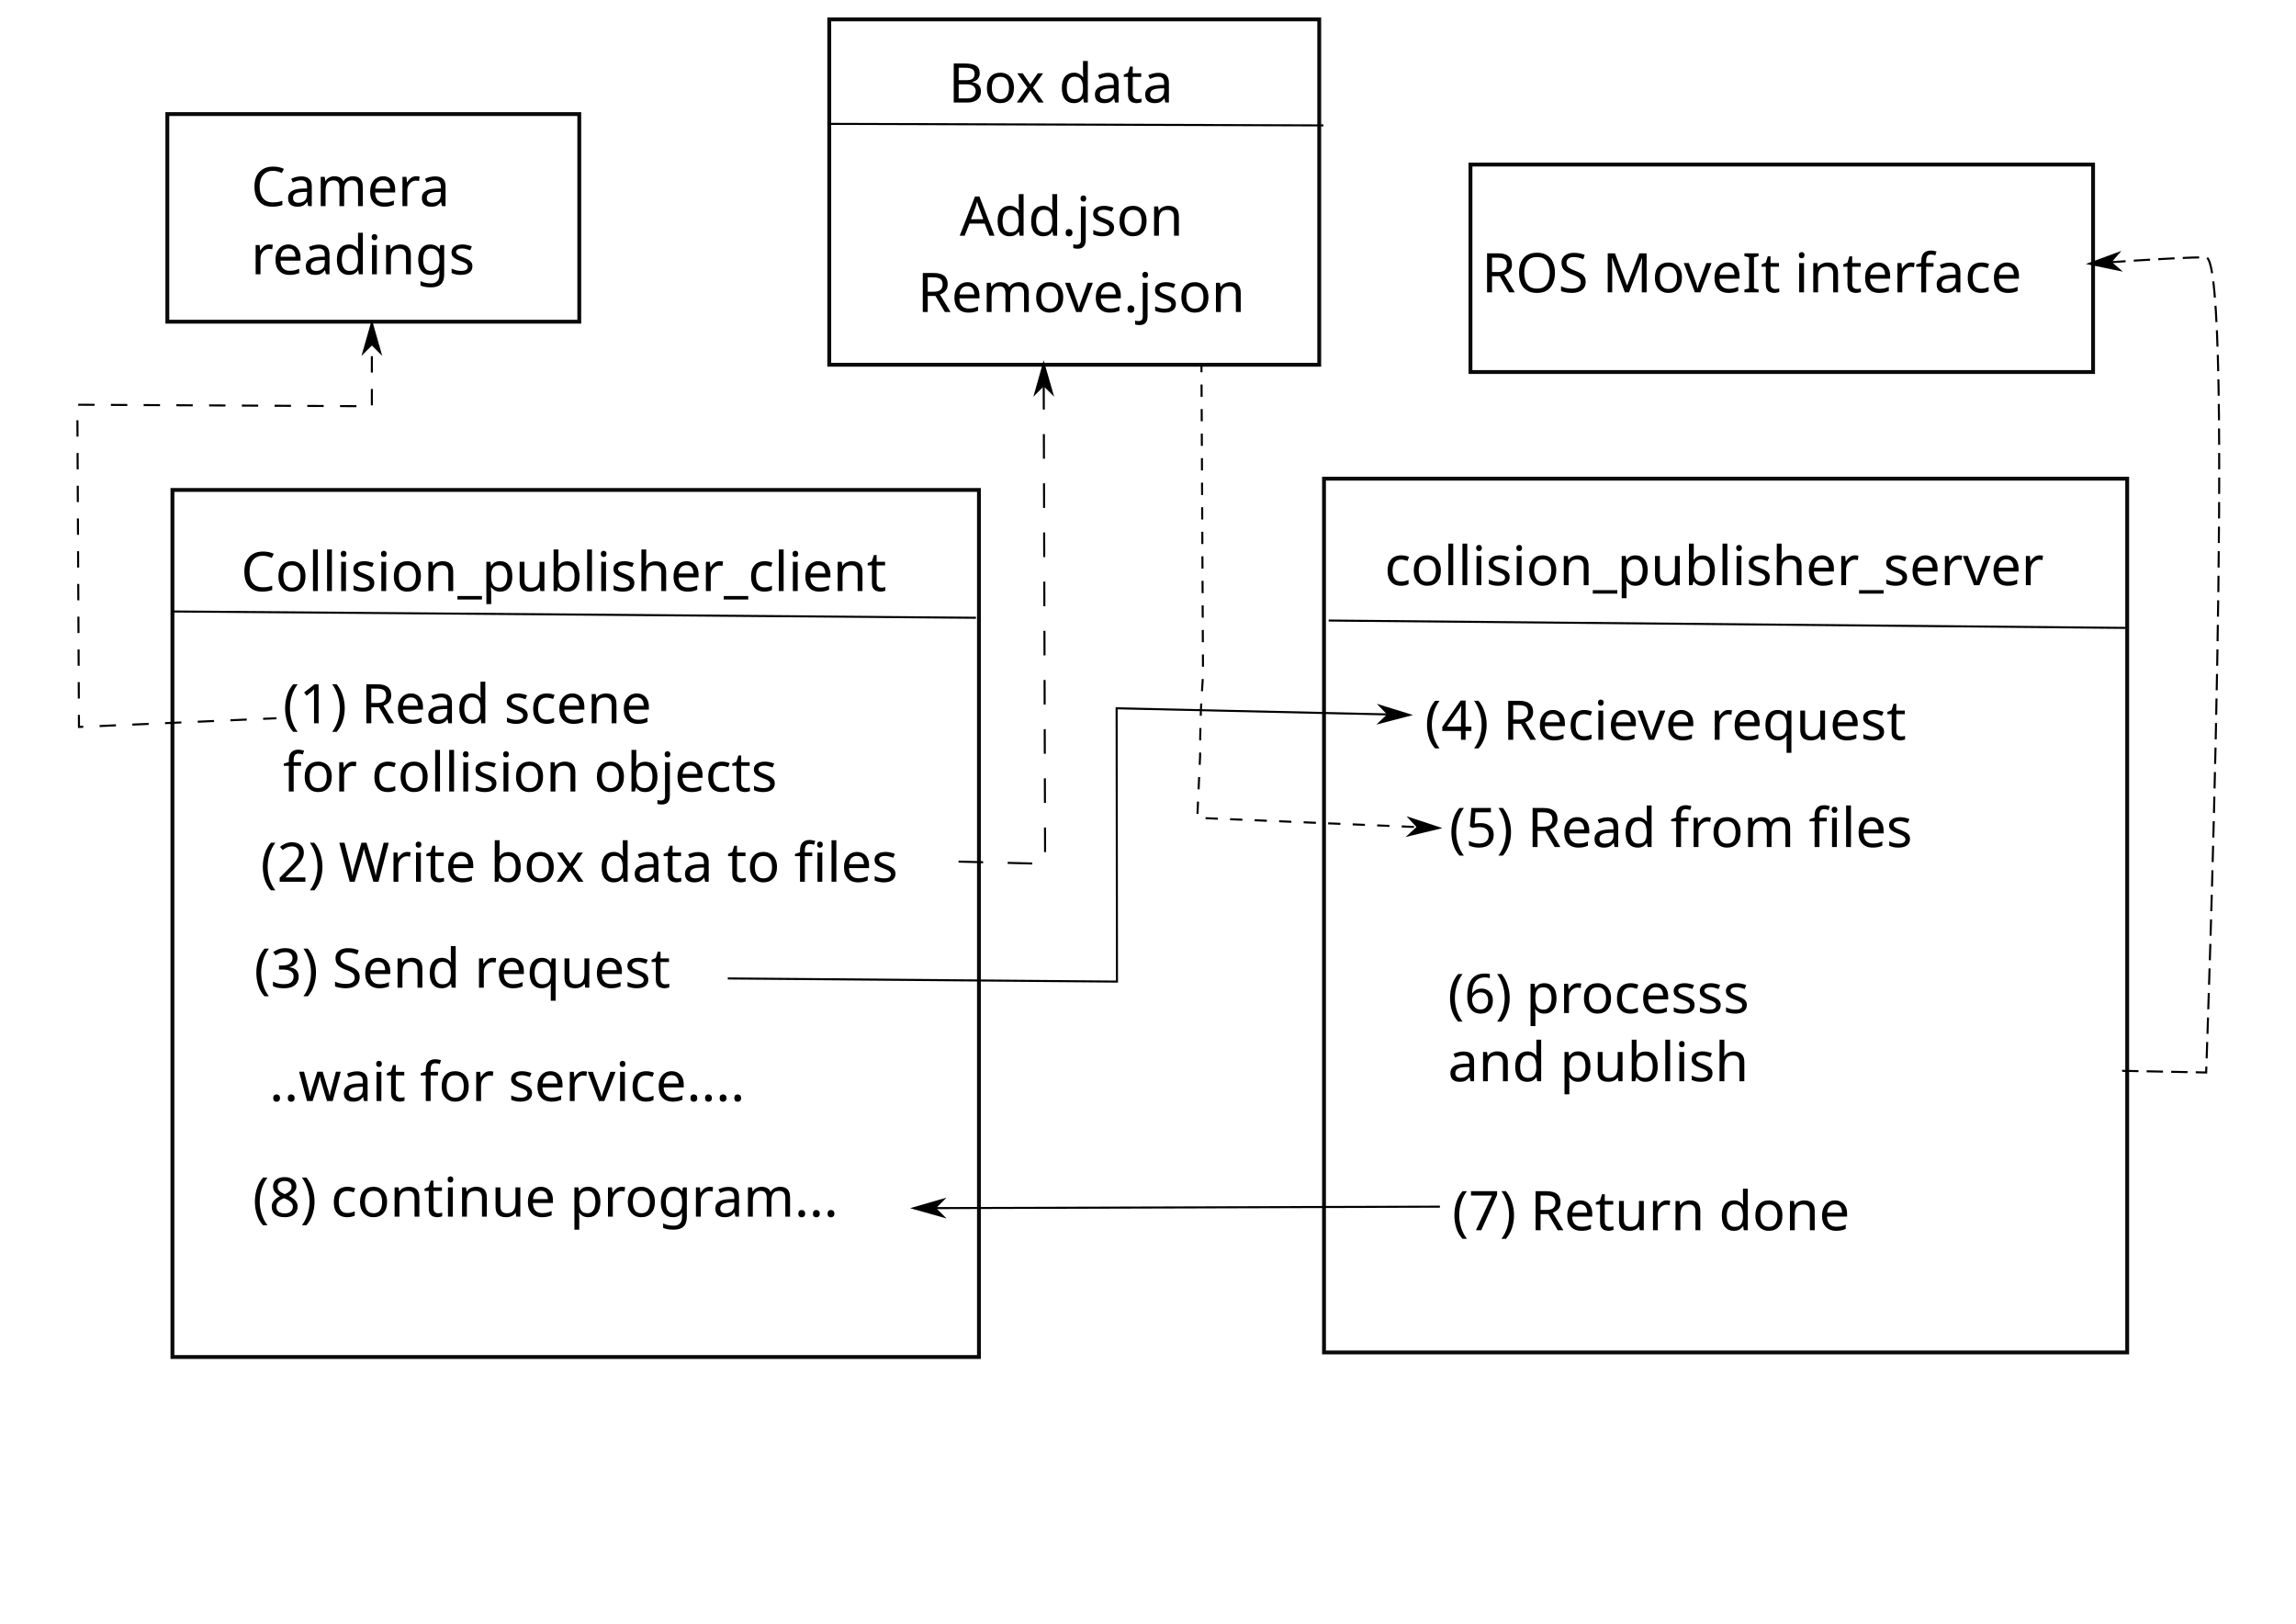
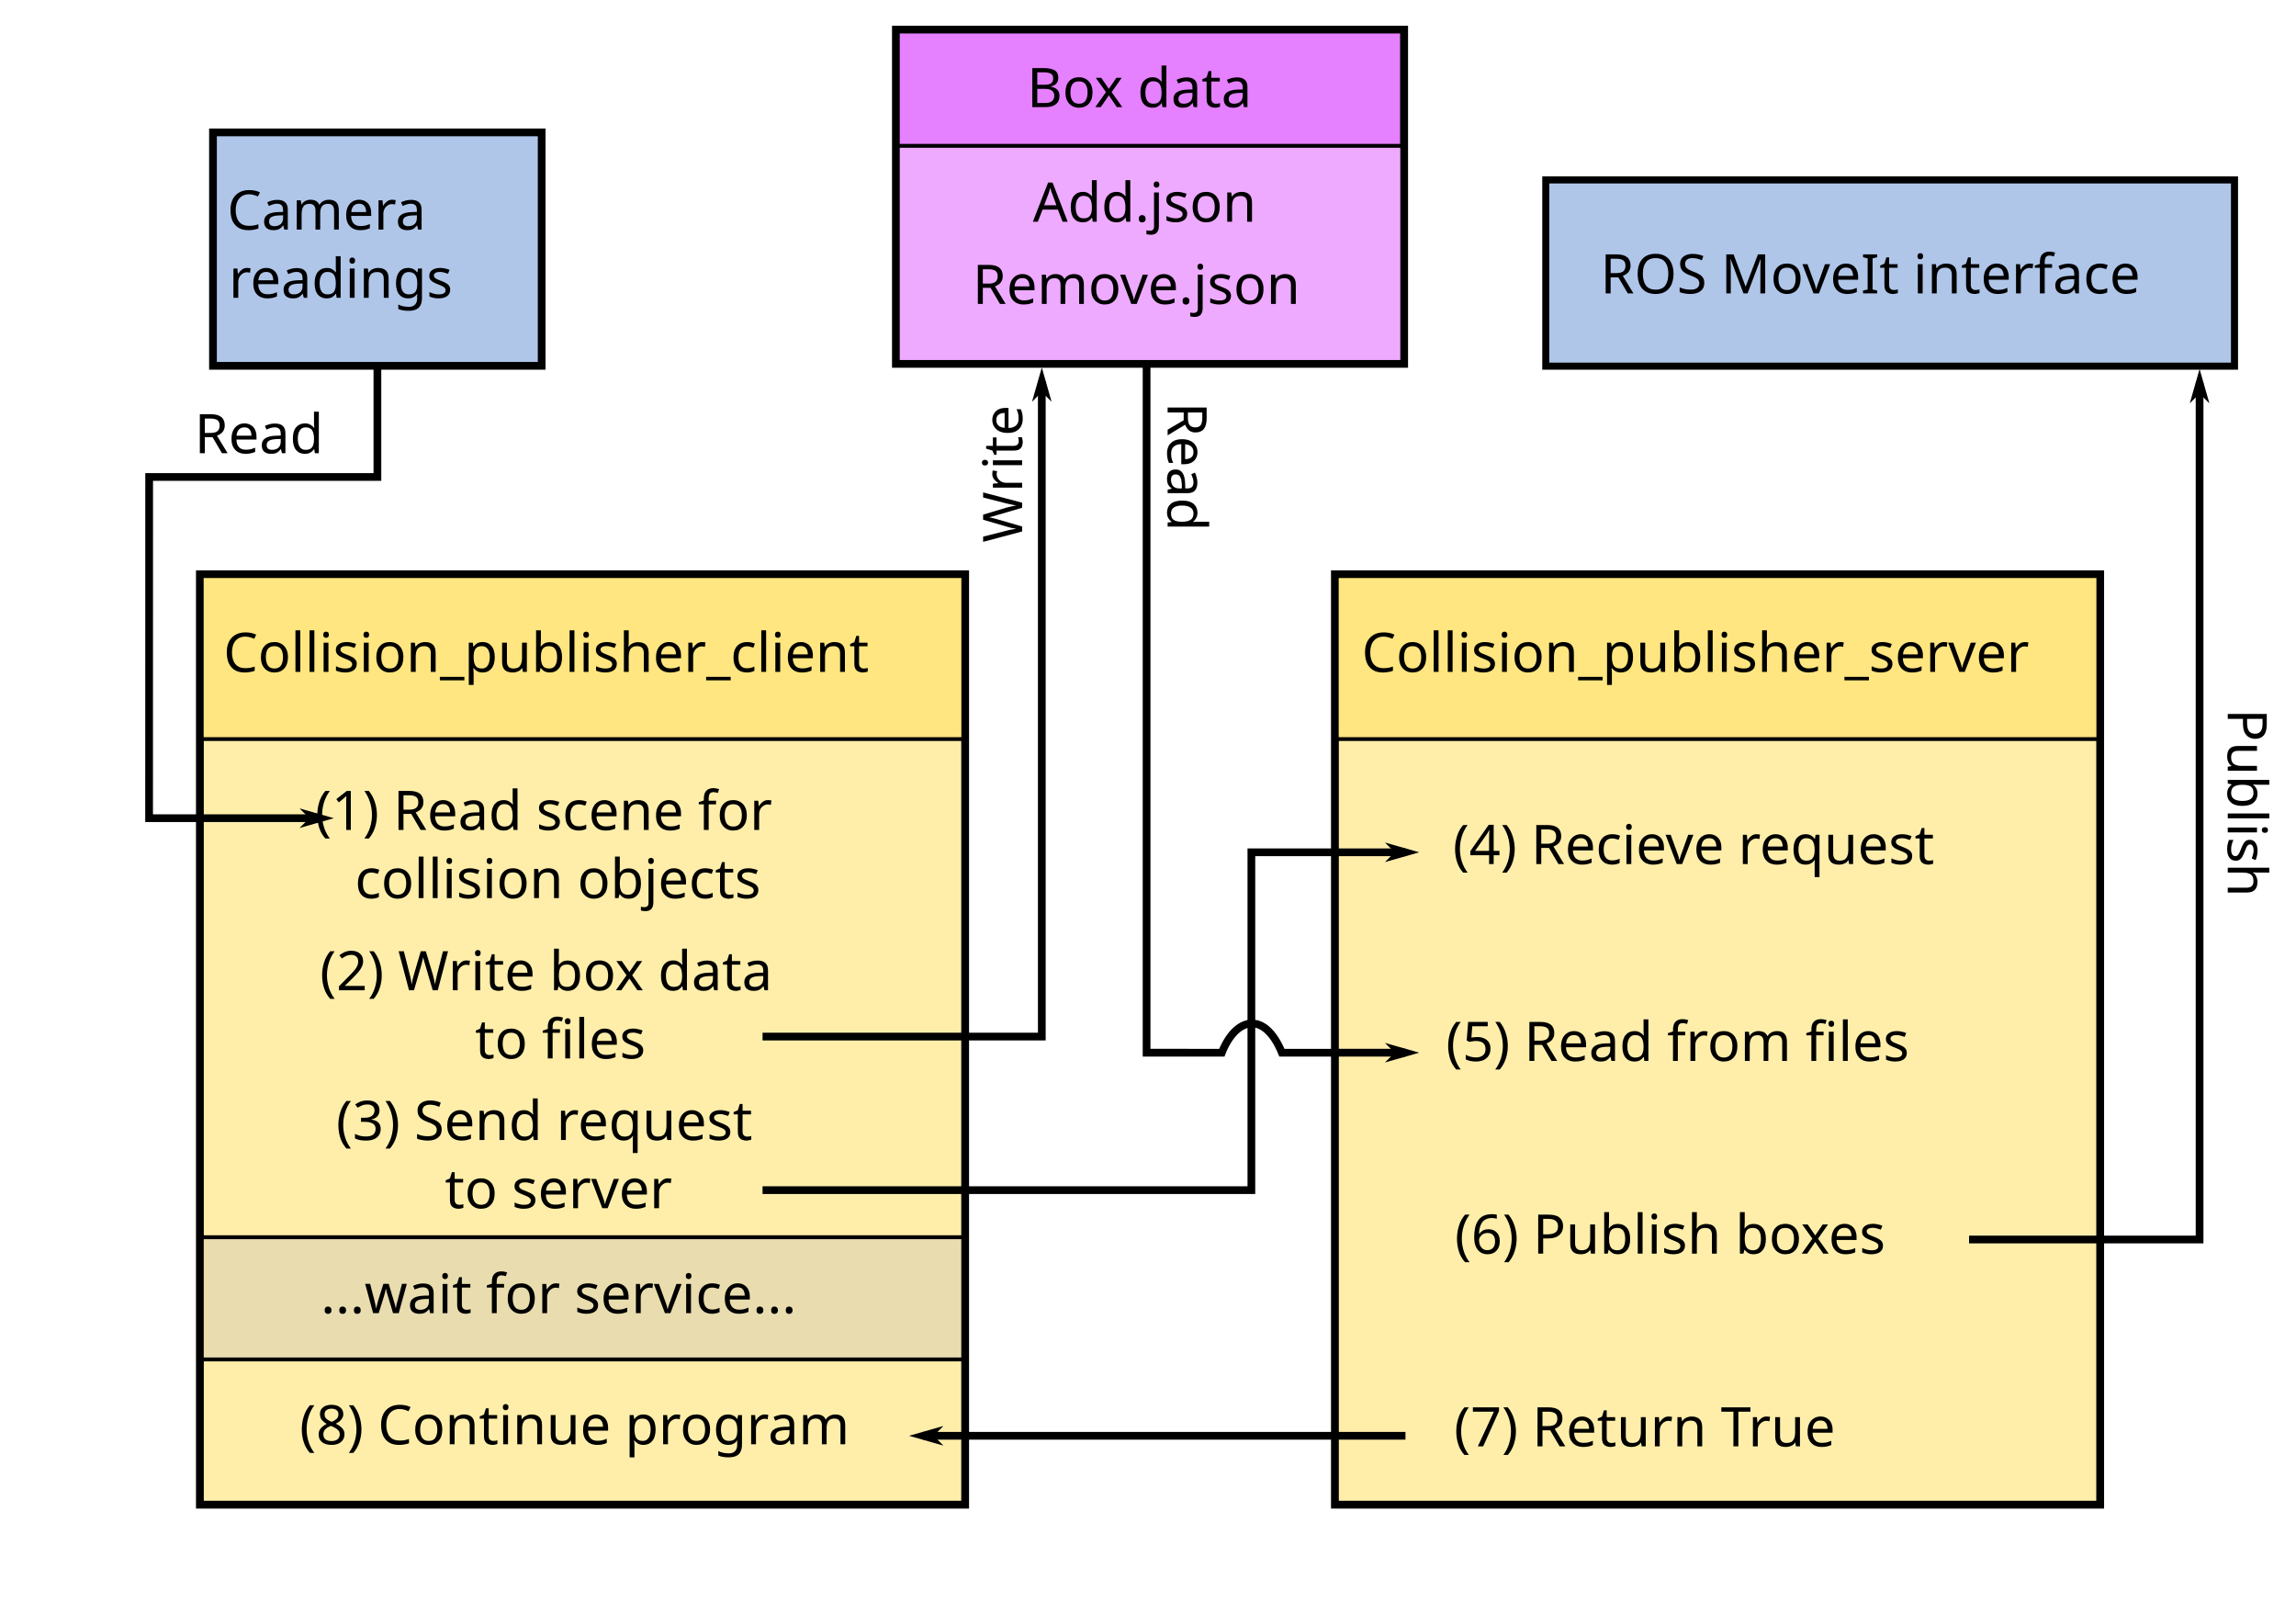
- <svg xmlns="http://www.w3.org/2000/svg" width="297mm" height="210mm" viewBox="0 0 297 210" version="1.1" id="svg5">
-   <defs id="defs2">
-     <marker style="overflow:visible" id="Arrow1Lstart" refX="0.0" refY="0.0" orient="auto">
-       <path transform="scale(0.8) translate(12.5,0)" style="fill-rule:evenodd;fill:context-stroke;stroke:context-stroke;stroke-width:1.0pt" d="M 0.0,0.0 L 5.0,-5.0 L -12.5,0.0 L 5.0,5.0 L 0.0,0.0 z " id="path139760" />
+ <svg xmlns="http://www.w3.org/2000/svg" width="297mm" height="210mm" viewBox="0 0 297 210" version="1.1" id="svg2705">
+   <defs id="defs2702">
+     <marker style="overflow:visible;" id="Arrow1Send" refX="0.0" refY="0.0" orient="auto">
+       <path transform="scale(0.2) rotate(180) translate(6,0)" style="fill-rule:evenodd;fill:context-stroke;stroke:context-stroke;stroke-width:1.0pt;" d="M 0.0,0.0 L 5.0,-5.0 L -12.5,0.0 L 5.0,5.0 L 0.0,0.0 z " id="path49256" />
+     </marker>
+     <marker style="overflow:visible;" id="Arrow2Lend" refX="0.0" refY="0.0" orient="auto">
+       <path transform="scale(1.1) rotate(180) translate(1,0)" d="M 8.719,4.034 L -2.207,0.016 L 8.719,-4.002 C 6.973,-1.63 6.983,1.616 8.719,4.034 z " style="stroke:context-stroke;fill-rule:evenodd;fill:context-stroke;stroke-width:0.625;stroke-linejoin:round;" id="path49262" />
    </marker>
    <marker style="overflow:visible;" id="Arrow1Lend" refX="0.0" refY="0.0" orient="auto">
-       <path transform="scale(0.8) rotate(180) translate(12.5,0)" style="fill-rule:evenodd;fill:context-stroke;stroke:context-stroke;stroke-width:1.0pt;" d="M 0.0,0.0 L 5.0,-5.0 L -12.5,0.0 L 5.0,5.0 L 0.0,0.0 z " id="path139763" />
+       <path transform="scale(0.8) rotate(180) translate(12.5,0)" style="fill-rule:evenodd;fill:context-stroke;stroke:context-stroke;stroke-width:1.0pt;" d="M 0.0,0.0 L 5.0,-5.0 L -12.5,0.0 L 5.0,5.0 L 0.0,0.0 z " id="path49244" />
    </marker>
  </defs>
+   <g id="layer3">
+     <rect style="fill:#ffeeaa;stroke:#000000;stroke-width:1.01;stroke-miterlimit:4;stroke-dasharray:none" id="rect2966-9" width="98.99" height="120.333" x="172.679" y="74.271" />
+     <rect style="fill:#ffeeaa;stroke:#000000;stroke-width:1.01;stroke-miterlimit:4;stroke-dasharray:none" id="rect2966" width="98.99" height="120.333" x="25.857" y="74.271" />
+   </g>
  <g id="layer2">
-     <rect style="fill:none;stroke:#000000;stroke-width:0.5;stroke-opacity:0.959" id="rect126057" width="104.327" height="112.141" x="22.305" y="63.366" />
-     <rect style="fill:none;stroke:#000000;stroke-width:0.5;stroke-opacity:0.959" id="rect126059" width="103.896" height="113.008" x="171.268" y="61.91" />
-     <rect style="fill:none;stroke:#000000;stroke-width:0.5;stroke-opacity:0.959" id="rect126061" width="63.382" height="44.666" x="107.268" y="2.509" />
+     <rect style="fill:#ffe680;stroke:#000000;stroke-width:0.492;stroke-miterlimit:4;stroke-dasharray:none" id="rect2976" width="98.508" height="21.076" x="26.097" y="74.512" />
+     <rect style="fill:#ffe680;stroke:#000000;stroke-width:0.492;stroke-miterlimit:4;stroke-dasharray:none" id="rect2976-3" width="98.508" height="21.076" x="172.92" y="74.512" />
+     <text xml:space="preserve" style="font-size:7.056px;line-height:1.25;font-family:sans-serif;-inkscape-font-specification:'sans-serif, Normal';font-variant-ligatures:none;letter-spacing:0px;stroke-width:0.265" x="-70.158" y="132.22" id="text62805" transform="rotate(-90)">
+       <tspan id="tspan62803" style="stroke-width:0.265" x="-70.158" y="132.22">Write</tspan>
+     </text>
+     <text xml:space="preserve" style="font-size:7.056px;line-height:1.25;font-family:sans-serif;-inkscape-font-specification:'sans-serif, Normal';font-variant-ligatures:none;letter-spacing:0px;stroke-width:0.265" x="52.025" y="-151.04" id="text64513" transform="rotate(90)">
+       <tspan id="tspan64511" style="stroke-width:0.265" x="52.025" y="-151.04">Read</tspan>
+     </text>
+     <text xml:space="preserve" style="font-size:7.056px;line-height:1.25;font-family:sans-serif;-inkscape-font-specification:'sans-serif, Normal';font-variant-ligatures:none;letter-spacing:0px;stroke-width:0.265" x="25.163" y="58.618" id="text69071">
+       <tspan id="tspan69069" style="stroke-width:0.265" x="25.163" y="58.618">Read</tspan>
+     </text>
+     <text xml:space="preserve" style="font-size:7.056px;line-height:1.25;font-family:sans-serif;-inkscape-font-specification:'sans-serif, Normal';font-variant-ligatures:none;letter-spacing:0px;stroke-width:0.265" x="91.647" y="-288.171" id="text71286" transform="rotate(90)">
+       <tspan id="tspan71284" style="stroke-width:0.265" x="91.647" y="-288.171">Publish</tspan>
+     </text>
  </g>
  <g id="layer1">
-     <text xml:space="preserve" style="font-size:3.528px;line-height:1.25;font-family:sans-serif;-inkscape-font-specification:'sans-serif, Normal';stroke-width:0.265" x="17.353" y="32.653" id="text45382">
-       <tspan id="tspan45380" style="stroke-width:0.265" x="17.353" y="32.653" />
+     <rect style="fill:#eeaaff;stroke:#000000;stroke-width:1;stroke-miterlimit:4;stroke-dasharray:none" id="rect2860" width="65.751" height="43.235" x="115.887" y="3.828" />
+     <rect style="opacity:1;fill:#e580ff;stroke:#000000;stroke-width:0.5;stroke-miterlimit:4;stroke-dasharray:none" id="rect2862" width="65.226" height="14.783" x="116.137" y="4.078" />
+     <rect style="fill:#afc6e9;stroke:#000000;stroke-width:1;stroke-miterlimit:4;stroke-dasharray:none" id="rect2788" width="42.518" height="30.19" x="27.55" y="17.123" />
+     <text xml:space="preserve" style="font-size:7.056px;line-height:1.25;font-family:sans-serif;-inkscape-font-specification:'sans-serif, Normal';font-variant-ligatures:none;text-align:center;letter-spacing:0px;word-spacing:0px;text-anchor:middle;stroke-width:0.265;stroke-miterlimit:4;stroke-dasharray:none" x="48.661" y="29.693" id="text3719">
+       <tspan id="tspan3717" style="text-align:center;text-anchor:middle;stroke-width:0.265;stroke-miterlimit:4;stroke-dasharray:none" x="48.661" y="29.693">Camera</tspan>
+       <tspan style="text-align:center;text-anchor:middle;stroke-width:0.265;stroke-miterlimit:4;stroke-dasharray:none" x="48.661" y="38.512" id="tspan3721">readings</tspan>
    </text>
-     <text xml:space="preserve" style="font-size:7.056px;line-height:1.25;font-family:sans-serif;-inkscape-font-specification:'sans-serif, Normal';stroke-width:0.265" x="31.169" y="76.44" id="text58178">
-       <tspan id="tspan58176" style="stroke-width:0.265" x="31.169" y="76.44">Collision_publisher_client</tspan>
+     <text xml:space="preserve" style="font-size:7.056px;line-height:1.25;font-family:sans-serif;-inkscape-font-specification:'sans-serif, Normal';font-variant-ligatures:none;letter-spacing:0px;stroke-width:0.265" x="132.849" y="13.85" id="text10269">
+       <tspan id="tspan10267" style="stroke-width:0.265" x="132.849" y="13.85">Box data</tspan>
    </text>
-     <text xml:space="preserve" style="font-size:7.056px;line-height:1.25;font-family:sans-serif;-inkscape-font-specification:'sans-serif, Normal';stroke-width:0.265" x="179.107" y="75.683" id="text64590">
-       <tspan id="tspan64588" style="stroke-width:0.265" x="179.107" y="75.683">collision_publisher_server</tspan>
+     <text xml:space="preserve" style="font-size:7.056px;line-height:1.25;font-family:sans-serif;-inkscape-font-specification:'sans-serif, Normal';font-variant-ligatures:none;letter-spacing:0px;stroke-width:0.265" x="133.609" y="28.677" id="text11307">
+       <tspan id="tspan11305" style="stroke-width:0.265" x="133.609" y="28.677">Add.json</tspan>
    </text>
-     <text xml:space="preserve" style="font-size:7.056px;line-height:1.25;font-family:sans-serif;-inkscape-font-specification:'sans-serif, Normal';stroke-width:0.265" x="122.684" y="13.262" id="text67552">
-       <tspan id="tspan67550" style="stroke-width:0.265" x="122.684" y="13.262">Box data</tspan>
+     <text xml:space="preserve" style="font-size:7.056px;line-height:1.25;font-family:sans-serif;-inkscape-font-specification:'sans-serif, Normal';font-variant-ligatures:none;letter-spacing:0px;stroke-width:0.265" x="125.804" y="39.304" id="text11971">
+       <tspan id="tspan11969" style="stroke-width:0.265" x="125.804" y="39.304">Remove.json</tspan>
    </text>
-     <text xml:space="preserve" style="font-size:7.056px;line-height:1.25;font-family:sans-serif;-inkscape-font-specification:'sans-serif, Normal';stroke-width:0.265" x="124.15" y="30.48" id="text68876">
-       <tspan id="tspan68874" style="stroke-width:0.265" x="124.15" y="30.48">Add.json</tspan>
+     <g id="g99236" transform="translate(15.62803)">
+       <rect style="fill:#afc6e9;stroke:#000000;stroke-width:0.913;stroke-miterlimit:4;stroke-dasharray:none" id="rect2974" width="89.087" height="24.087" x="184.329" y="23.27" />
+       <text xml:space="preserve" style="font-size:7.056px;line-height:1.25;font-family:sans-serif;-inkscape-font-specification:'sans-serif, Normal';font-variant-ligatures:none;letter-spacing:0px;stroke-width:0.265" x="191.387" y="37.944" id="text14637">
+         <tspan id="tspan14635" style="stroke-width:0.265" x="191.387" y="37.944">ROS MoveIt interface</tspan>
+       </text>
+     </g>
+     <text xml:space="preserve" style="font-size:7.056px;line-height:1.25;font-family:sans-serif;-inkscape-font-specification:'sans-serif, Normal';font-variant-ligatures:none;letter-spacing:0px;stroke-width:0.265" x="187.943" y="111.749" id="text33259">
+       <tspan style="stroke-width:0.265" x="187.943" y="111.749" id="tspan33261">(4) Recieve request</tspan>
    </text>
-     <text xml:space="preserve" style="font-size:7.056px;line-height:1.25;font-family:sans-serif;-inkscape-font-specification:'sans-serif, Normal';stroke-width:0.265" x="118.678" y="40.355" id="text69474">
-       <tspan id="tspan69472" style="stroke-width:0.265" x="118.678" y="40.355">Remove.json</tspan>
+     <text xml:space="preserve" style="font-size:7.056px;line-height:1.25;font-family:sans-serif;-inkscape-font-specification:'sans-serif, Normal';font-variant-ligatures:none;letter-spacing:0px;stroke-width:0.265" x="187.045" y="137.214" id="text34235">
+       <tspan id="tspan34233" style="stroke-width:0.265" x="187.045" y="137.214">(5) Read from files</tspan>
    </text>
-     <text xml:space="preserve" style="font-size:7.056px;line-height:1.25;font-family:sans-serif;-inkscape-font-specification:'sans-serif, Normal';stroke-width:0.265" x="36.596" y="93.544" id="text76134">
-       <tspan id="tspan76132" style="stroke-width:0.265" x="36.596" y="93.544">(1) Read scene </tspan>
-       <tspan style="stroke-width:0.265" x="36.596" y="102.364" id="tspan76136">for collision objects</tspan>
+     <text xml:space="preserve" style="font-size:7.056px;line-height:1.25;font-family:sans-serif;-inkscape-font-specification:'sans-serif, Normal';font-variant-ligatures:none;letter-spacing:0px;stroke-width:0.265" x="188.186" y="162.142" id="text36009">
+       <tspan id="tspan36007" style="stroke-width:0.265" x="188.186" y="162.142">(6) Publish boxes</tspan>
    </text>
-     <text xml:space="preserve" style="font-size:7.056px;line-height:1.25;font-family:sans-serif;-inkscape-font-specification:'sans-serif, Normal';stroke-width:0.265" x="33.715" y="114.043" id="text76764">
-       <tspan id="tspan76762" style="stroke-width:0.265" x="33.715" y="114.043">(2) Write box data to files</tspan>
+     <text xml:space="preserve" style="font-size:7.056px;line-height:1.25;font-family:sans-serif;-inkscape-font-specification:'sans-serif, Normal';font-variant-ligatures:none;letter-spacing:0px;stroke-width:0.265" x="188.098" y="187.063" id="text36825">
+       <tspan id="tspan36823" style="stroke-width:0.265" x="188.098" y="187.063">(7) Return True</tspan>
    </text>
-     <text xml:space="preserve" style="font-size:7.056px;line-height:1.25;font-family:sans-serif;-inkscape-font-specification:'sans-serif, Normal';stroke-width:0.265" x="32.88" y="127.737" id="text86344">
-       <tspan id="tspan86342" style="stroke-width:0.265" x="32.88" y="127.737">(3) Send request</tspan>
+     <text xml:space="preserve" style="font-size:7.056px;line-height:1.25;font-family:sans-serif;-inkscape-font-specification:'sans-serif, Normal';font-variant-ligatures:none;letter-spacing:0px;stroke-width:0.265" x="76.747" y="107.339" id="text23081">
+       <tspan id="tspan23079" style="text-align:center;text-anchor:middle;stroke-width:0.265" x="76.747" y="107.339">(1) Read scene for</tspan>
+       <tspan style="text-align:center;text-anchor:middle;stroke-width:0.265" x="76.747" y="116.158" id="tspan23083">collision objects</tspan>
    </text>
-     <text xml:space="preserve" style="font-size:7.056px;line-height:1.25;font-family:sans-serif;-inkscape-font-specification:'sans-serif, Normal';stroke-width:0.265" x="34.828" y="142.403" id="text87656">
-       <tspan id="tspan87654" style="stroke-width:0.265" x="34.828" y="142.403">..wait for service....</tspan>
+     <text xml:space="preserve" style="font-size:7.056px;line-height:1.25;font-family:sans-serif;-inkscape-font-specification:'sans-serif, Normal';font-variant-ligatures:none;letter-spacing:0px;stroke-width:0.265" x="77.067" y="128.073" id="text25451">
+       <tspan style="text-align:center;text-anchor:middle;stroke-width:0.265" x="77.067" y="128.073" id="tspan25453">(2) Write box data</tspan>
+       <tspan style="text-align:center;text-anchor:middle;stroke-width:0.265" x="77.067" y="136.892" id="tspan25457">to files</tspan>
    </text>
-     <text xml:space="preserve" style="font-size:7.056px;line-height:1.25;font-family:sans-serif;-inkscape-font-specification:'sans-serif, Normal';stroke-width:0.265" x="184.308" y="95.683" id="text103596">
-       <tspan id="tspan103594" style="stroke-width:0.265" x="184.308" y="95.683">(4) Recieve request</tspan>
+     <text xml:space="preserve" style="font-size:7.056px;line-height:1.25;font-family:sans-serif;-inkscape-font-specification:'sans-serif, Normal';font-variant-ligatures:none;letter-spacing:0px;stroke-width:0.265" x="76.831" y="147.439" id="text28455">
+       <tspan id="tspan28453" style="text-align:center;text-anchor:middle;stroke-width:0.265" x="76.831" y="147.439">(3) Send request</tspan>
+       <tspan style="text-align:center;text-anchor:middle;stroke-width:0.265" x="76.831" y="156.258" id="tspan28457">to server</tspan>
    </text>
-     <text xml:space="preserve" style="font-size:7.056px;line-height:1.25;font-family:sans-serif;-inkscape-font-specification:'sans-serif, Normal';stroke-width:0.265" x="187.459" y="109.546" id="text105250">
-       <tspan id="tspan105248" style="stroke-width:0.265" x="187.459" y="109.546">(5) Read from files</tspan>
+     <text xml:space="preserve" style="font-size:7.056px;line-height:1.25;font-family:sans-serif;-inkscape-font-specification:'sans-serif, Normal';font-variant-ligatures:none;letter-spacing:0px;stroke-width:0.265" x="38.759" y="186.798" id="text31201">
+       <tspan id="tspan31199" style="stroke-width:0.265" x="38.759" y="186.798">(8) Continue program</tspan>
    </text>
-     <text xml:space="preserve" style="font-size:7.056px;line-height:1.25;font-family:sans-serif;-inkscape-font-specification:'sans-serif, Normal';stroke-width:0.265" x="191.672" y="37.807" id="text106838">
-       <tspan id="tspan106836" style="stroke-width:0.265" x="191.672" y="37.807">ROS MoveIt interface</tspan>
+     <text xml:space="preserve" style="font-size:7.056px;line-height:1.25;font-family:sans-serif;-inkscape-font-specification:'sans-serif, Normal';font-variant-ligatures:none;letter-spacing:0px;stroke-width:0.265" x="75.238" y="86.898" id="text18297">
+       <tspan id="tspan18295" style="text-align:center;text-anchor:middle;stroke-width:0.265" x="75.238" y="86.898">Collision_publisher_client</tspan>
    </text>
-     <text xml:space="preserve" style="font-size:7.056px;line-height:1.25;font-family:sans-serif;-inkscape-font-specification:'sans-serif, Normal';stroke-width:0.265" x="187.258" y="116.48" id="text108822">
-       <tspan id="tspan108820" style="stroke-width:0.265" x="187.258" y="116.48" />
+     <g id="g98641" transform="translate(0,1.220274)">
+       <g id="g98633">
+         <rect style="fill:#e9ddaf;stroke:#000000;stroke-width:0.504;stroke-miterlimit:4;stroke-dasharray:none" id="rect47793" width="98.496" height="15.805" x="26.103" y="158.795" />
+       </g>
+       <text xml:space="preserve" style="font-size:7.056px;line-height:1.25;font-family:sans-serif;-inkscape-font-specification:'sans-serif, Normal';font-variant-ligatures:none;letter-spacing:0px;stroke-width:0.265" x="41.486" y="168.619" id="text30207">
+         <tspan id="tspan30205" style="stroke-width:0.265" x="41.486" y="168.619">...wait for service...</tspan>
+       </text>
+     </g>
+     <text xml:space="preserve" style="font-size:7.056px;line-height:1.25;font-family:sans-serif;-inkscape-font-specification:'sans-serif, Normal';font-variant-ligatures:none;letter-spacing:0px;stroke-width:0.265" x="176.137" y="86.898" id="text15939">
+       <tspan id="tspan15937" style="stroke-width:0.265" x="176.137" y="86.898">Collision_publisher_server</tspan>
    </text>
-     <text xml:space="preserve" style="font-size:7.056px;line-height:1.25;font-family:sans-serif;-inkscape-font-specification:'sans-serif, Normal';stroke-width:0.265" x="187.289" y="131.02" id="text111820">
-       <tspan id="tspan111818" style="stroke-width:0.265" x="187.289" y="131.02">(6) processs </tspan>
-       <tspan style="stroke-width:0.265" x="187.289" y="139.84" id="tspan111822">and publish</tspan>
-     </text>
-     <text xml:space="preserve" style="font-size:7.056px;line-height:1.25;font-family:sans-serif;-inkscape-font-specification:'sans-serif, Normal';stroke-width:0.265" x="187.853" y="159.111" id="text113126">
-       <tspan id="tspan113124" style="stroke-width:0.265" x="187.853" y="159.111">(7) Return done </tspan>
-     </text>
-     <text xml:space="preserve" style="font-size:7.056px;line-height:1.25;font-family:sans-serif;-inkscape-font-specification:'sans-serif, Normal';stroke-width:0.265" x="32.69" y="157.353" id="text116748">
-       <tspan id="tspan116746" style="stroke-width:0.265" x="32.69" y="157.353">(8) continue program...</tspan>
-     </text>
-     <rect style="fill:none;stroke:#000000;stroke-width:0.5;stroke-opacity:0.959" id="rect126165" width="53.287" height="26.85" x="21.646" y="14.754" />
-     <text xml:space="preserve" style="font-size:7.056px;line-height:1.25;font-family:sans-serif;-inkscape-font-specification:'sans-serif, Normal';stroke-width:0.265" x="32.476" y="26.657" id="text128449">
-       <tspan id="tspan128447" style="stroke-width:0.265" x="32.476" y="26.657">Camera</tspan>
-       <tspan style="stroke-width:0.265" x="32.476" y="35.476" id="tspan157766">readings</tspan>
-     </text>
-     <path style="fill:none;stroke:#000000;stroke-width:0.265;stroke-linecap:butt;stroke-linejoin:miter;stroke-miterlimit:4;stroke-dasharray:2.117, 2.117;stroke-dashoffset:0;stroke-opacity:1;marker-start:url(#Arrow1Lstart)" d="M 48.103,41.838 V 52.54 L 10.005,52.345 10.214,94.019 35.762,92.894" id="path131864" />
-     <path style="fill:none;stroke:#000000;stroke-width:0.265;stroke-linecap:butt;stroke-linejoin:miter;stroke-miterlimit:4;stroke-dasharray:3.18, 3.18;stroke-dashoffset:0;stroke-opacity:1;marker-end:url(#Arrow1Lend)" d="m 123.992,111.435 11.199,0.288 -0.187,-64.61" id="path131866" />
-     <path style="fill:none;stroke:#000000;stroke-width:0.265px;stroke-linecap:butt;stroke-linejoin:miter;stroke-opacity:1;marker-end:url(#Arrow1Lend)" d="m 94.143,126.546 50.343,0.407 -0.044,-35.346 37.824,0.858" id="path131868" />
-     <path style="fill:none;stroke:#000000;stroke-width:0.265;stroke-linecap:butt;stroke-linejoin:miter;stroke-miterlimit:3.9;stroke-dasharray:1.587, 1.587;stroke-dashoffset:0;stroke-opacity:1;marker-start:url(#Arrow1Lstart)" d="m 186.074,107.084 -31.198,-1.311 0.362,-7.956 c 0,0 -0.008,-4.285 0.168,-7.151 l 0.21,-3.416 -0.201,-40.027" id="path139143" />
-     <rect style="fill:none;stroke:#000000;stroke-width:0.5;stroke-opacity:0.959" id="rect139641" width="80.539" height="26.831" x="190.212" y="21.284" />
-     <path style="fill:none;stroke:#000000;stroke-width:0.265;stroke-linecap:butt;stroke-linejoin:miter;stroke-opacity:1;marker-end:url(#Arrow1Lend);stroke-miterlimit:4;stroke-dasharray:2.117,1.058;stroke-dashoffset:0" d="m 274.506,138.492 10.872,0.217 c 0,0 3.825,-105.433 -0.036,-105.433 -3.861,0 -15.014,0.826 -15.014,0.826" id="path139676" />
-     <path style="fill:none;stroke:#000000;stroke-width:0.265px;stroke-linecap:butt;stroke-linejoin:miter;stroke-opacity:1;marker-end:url(#Arrow1Lend)" d="m 186.257,156.062 -68.014,0.195" id="path139678" />
-     <path style="fill:none;stroke:#000000;stroke-width:0.265px;stroke-linecap:butt;stroke-linejoin:miter;stroke-opacity:1" d="m 22.235,79.083 c 3.043,0 104.009,0.816 104.009,0.816" id="path143203" />
-     <path style="fill:none;stroke:#000000;stroke-width:0.265px;stroke-linecap:butt;stroke-linejoin:miter;stroke-opacity:1" d="m 171.869,80.256 103.081,0.952" id="path143205" />
-     <path style="fill:none;stroke:#000000;stroke-width:0.265px;stroke-linecap:butt;stroke-linejoin:miter;stroke-opacity:1" d="m 107.164,16.02 64.016,0.199" id="path143320" />
+     <path style="fill:none;stroke:#000000;stroke-width:1;stroke-linecap:butt;stroke-linejoin:miter;stroke-miterlimit:4;stroke-dasharray:none;stroke-opacity:1;marker-end:url(#Arrow1Send)" d="m 181.805,185.696 -62.425,0" id="path49239" />
+     <path style="fill:none;stroke:#000000;stroke-width:1;stroke-linecap:butt;stroke-linejoin:miter;stroke-miterlimit:4;stroke-dasharray:none;stroke-opacity:1;marker-end:url(#Arrow1Send)" d="m 98.64,134.064 h 36.123 l 0,-84.755" id="path49519" />
+     <path style="fill:none;stroke:#000000;stroke-width:1;stroke-linecap:butt;stroke-linejoin:miter;stroke-miterlimit:4;stroke-dasharray:none;stroke-opacity:1;marker-end:url(#Arrow1Send)" d="m 98.64,153.926 h 63.232 v -43.695 h 19.933" id="path49521" />
+     <path style="fill:none;stroke:#000000;stroke-width:1;stroke-linecap:butt;stroke-linejoin:miter;stroke-miterlimit:4;stroke-dasharray:none;stroke-opacity:1;marker-end:url(#Arrow1Send)" d="m 48.819,47.512 v 14.179 H 19.295 l -0.008,44.13 h 22.115" id="path50003" />
+     <path style="fill:none;stroke:#000000;stroke-width:1;stroke-linecap:butt;stroke-linejoin:miter;stroke-miterlimit:4;stroke-dasharray:none;stroke-opacity:1;marker-end:url(#Arrow1Send)" d="m 148.317,47.413 v 88.735 l 9.73,0.003 c 1.799,-4.579 5.515,-5.483 7.776,0 l 15.982,-0.003" id="path50005" />
+     <path style="fill:none;stroke:#000000;stroke-width:1;stroke-linecap:butt;stroke-linejoin:miter;stroke-miterlimit:4;stroke-dasharray:none;stroke-opacity:1;marker-end:url(#Arrow1Send)" d="m 254.71,160.31 h 29.818 V 49.511" id="path50007" />
  </g>
</svg>
